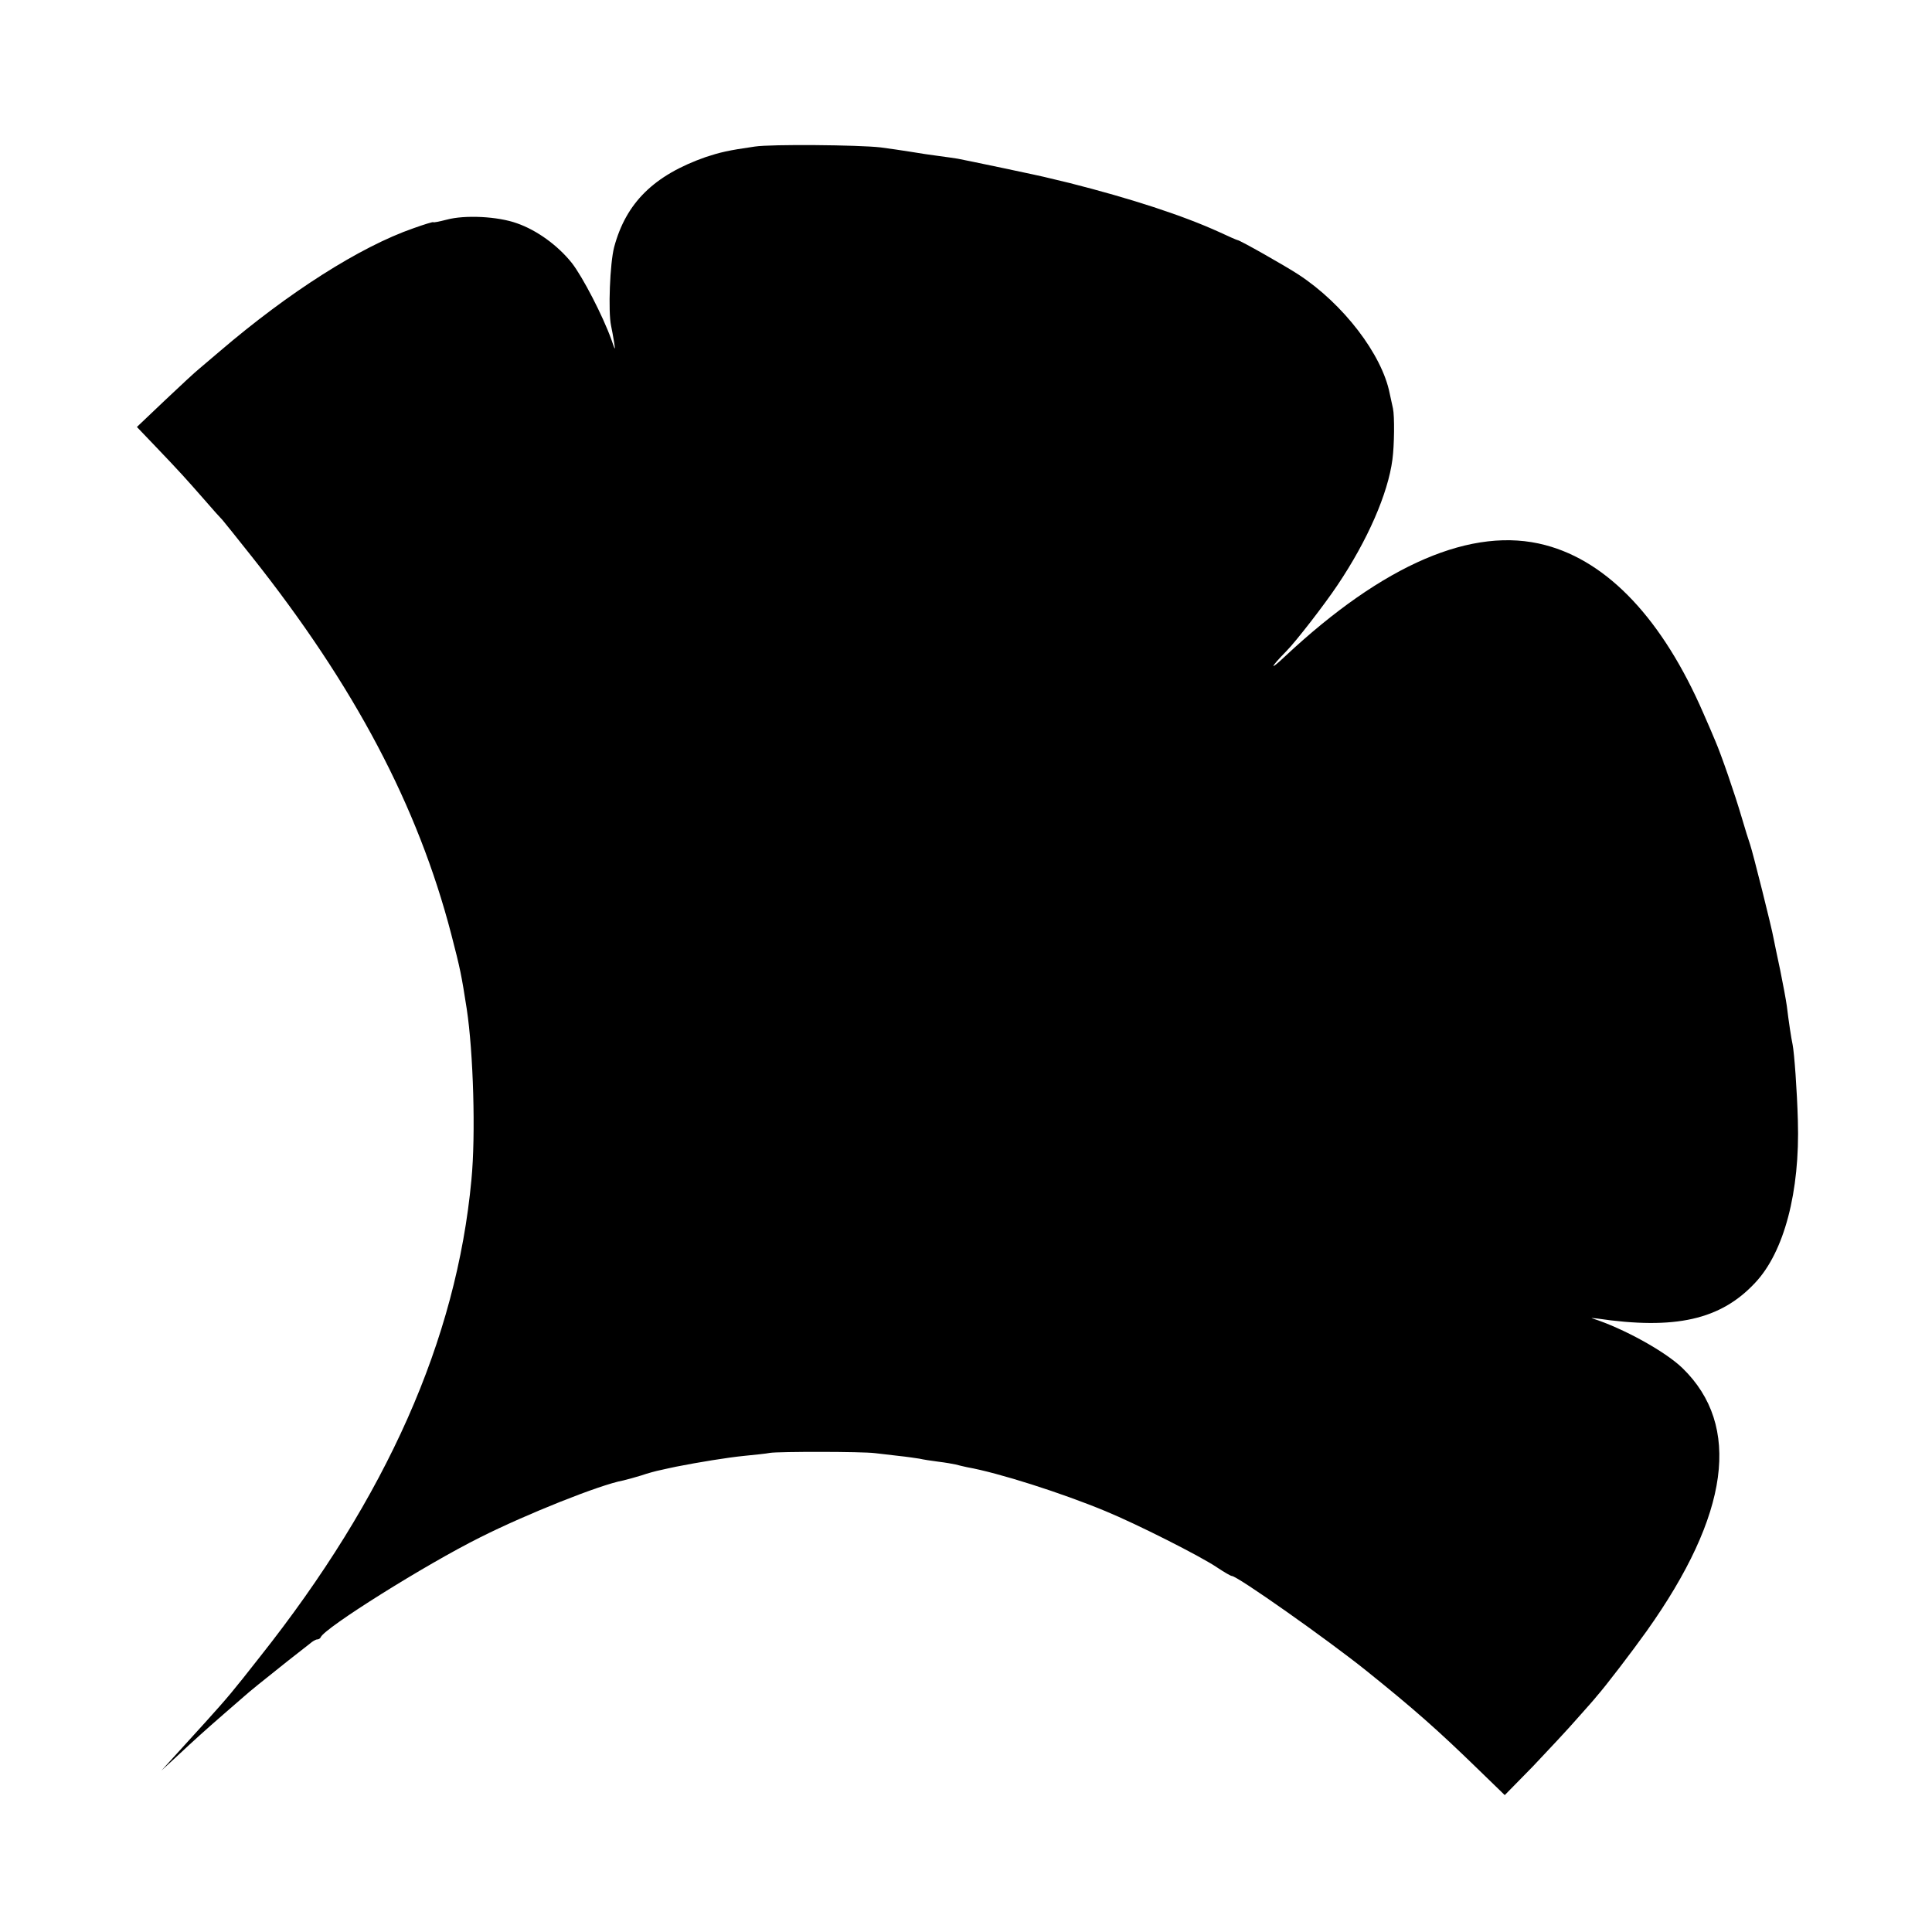
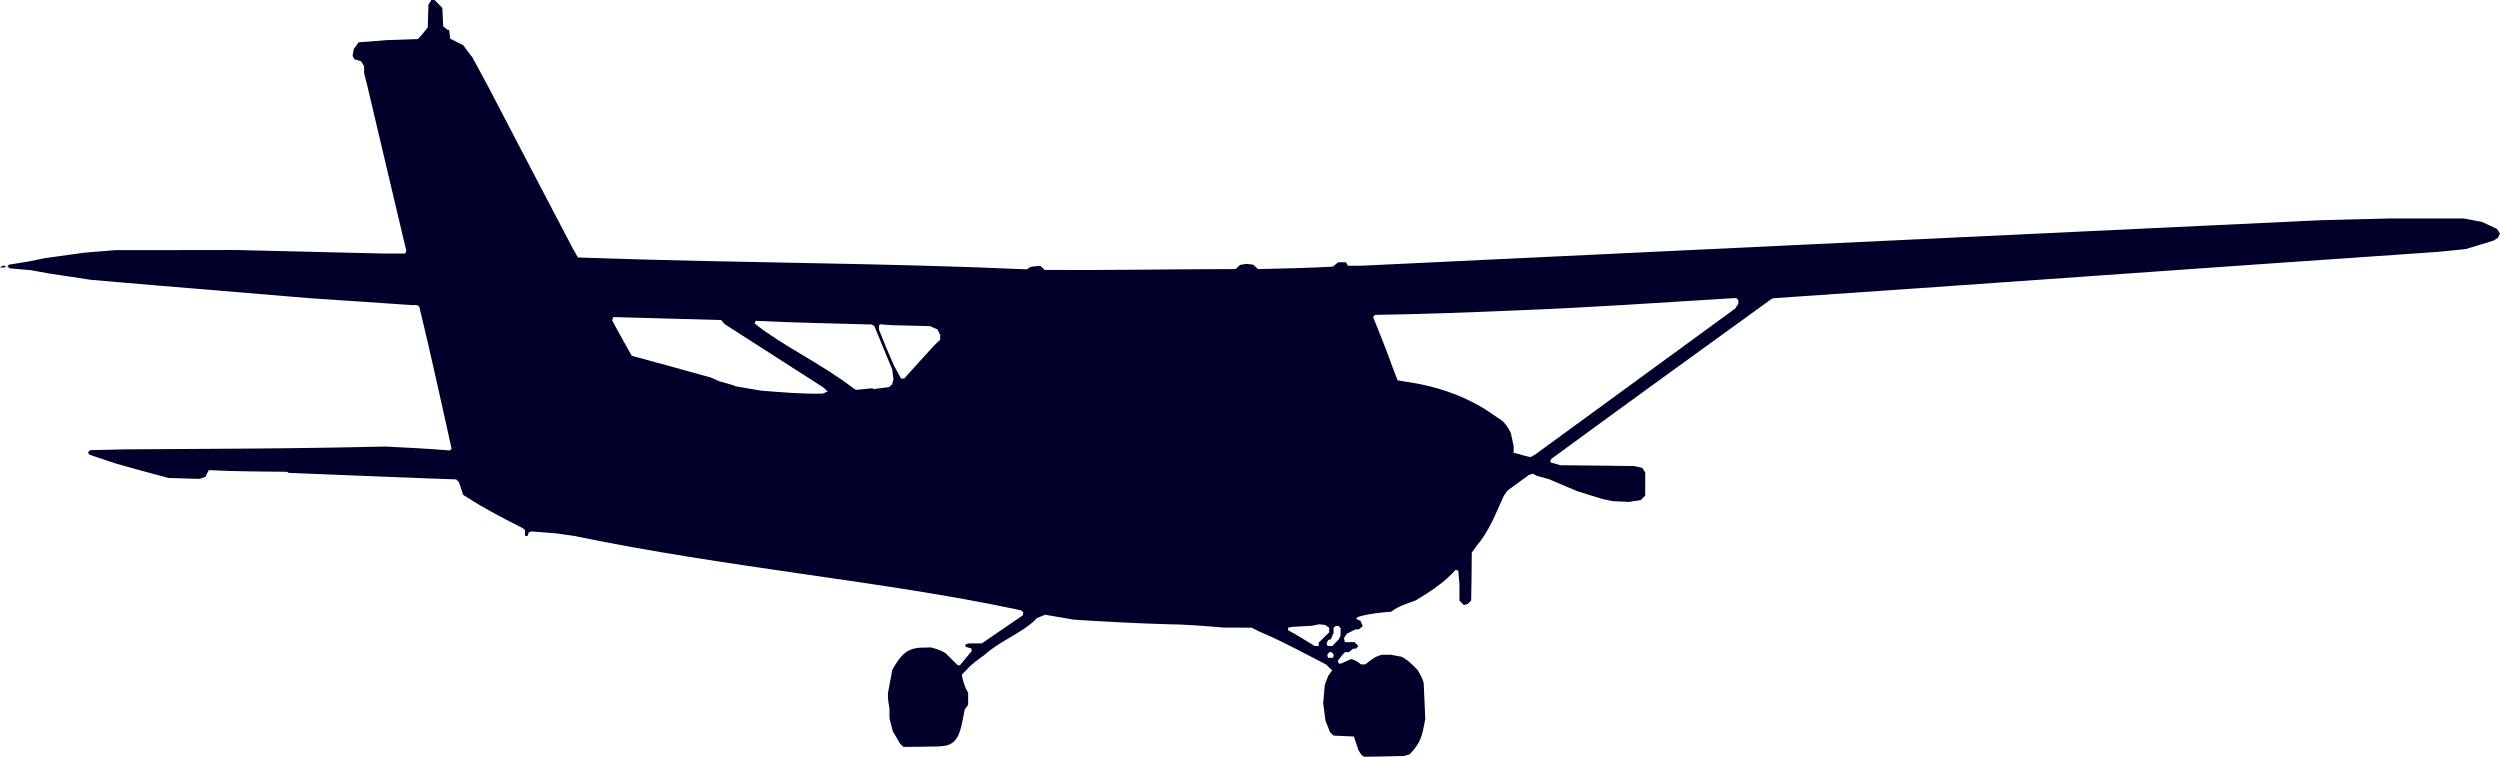
- <svg xmlns="http://www.w3.org/2000/svg" version="1.0" width="700pt" height="700pt" viewBox="0 0 700 700" preserveAspectRatio="xMidYMid meet">
-   <g transform="translate(0,700) scale(0.1,-0.1)" fill="#000000" stroke="none">
-     <path d="M2735 6469 c-98 -14 -126 -21 -178 -38 -188 -66 -289 -166 -332 -327 -15 -58 -22 -232 -11 -284 3 -14 8 -41 11 -60 5 -32 4 -31 -10 10 -31 86 -104 227 -143 277 -51 64 -127 119 -199 144 -69 25 -189 31 -255 13 -27 -7 -48 -11 -48 -9 0 2 -33 -8 -72 -22 -193 -67 -452 -232 -702 -446 -27 -23 -60 -51 -73 -62 -14 -11 -70 -63 -126 -116 l-101 -96 66 -69 c90 -94 114 -121 178 -194 30 -35 60 -68 66 -74 5 -6 53 -65 105 -131 374 -471 603 -905 724 -1370 33 -127 37 -148 56 -270 24 -157 33 -457 17 -620 -54 -579 -307 -1149 -767 -1729 -98 -125 -114 -144 -196 -235 -54 -59 -60 -66 -120 -132 l-40 -44 50 46 c76 71 104 96 175 158 36 31 70 61 76 66 14 13 72 60 154 125 36 28 73 57 83 65 9 8 21 15 26 15 5 0 11 3 13 8 14 34 381 264 578 362 167 84 435 191 518 206 13 3 42 11 65 18 23 8 56 17 72 20 17 4 41 9 55 12 81 16 185 33 245 39 39 4 81 8 95 11 32 5 334 5 380 -1 19 -2 58 -7 86 -10 29 -3 62 -8 75 -10 13 -3 44 -8 69 -11 25 -3 53 -8 62 -10 10 -3 29 -7 42 -10 113 -20 342 -93 501 -159 112 -46 346 -164 406 -205 24 -16 48 -30 52 -30 20 0 346 -230 487 -343 173 -139 259 -215 403 -355 l99 -96 102 104 c55 58 128 136 161 174 33 37 65 73 70 80 32 36 129 163 181 236 301 423 344 745 130 953 -63 61 -216 145 -326 180 -8 2 -1 2 15 0 284 -42 449 -5 574 129 105 111 163 330 155 588 -3 110 -13 245 -19 275 -5 23 -14 82 -21 140 -3 22 -14 81 -24 130 -11 50 -21 101 -24 115 -6 36 -75 311 -85 340 -5 14 -19 59 -31 100 -24 82 -74 227 -95 275 -7 17 -26 62 -43 100 -147 339 -345 550 -573 610 -263 70 -586 -69 -944 -404 -57 -54 -54 -41 5 19 35 35 140 171 186 240 109 162 183 332 199 455 7 51 8 158 2 185 -2 8 -7 33 -12 55 -28 141 -168 324 -330 430 -47 31 -213 125 -221 125 -2 0 -32 13 -66 29 -134 61 -322 122 -543 178 -33 8 -67 16 -75 18 -25 7 -303 65 -330 70 -14 2 -45 7 -70 10 -25 3 -70 10 -100 15 -30 5 -80 12 -110 16 -79 9 -396 12 -455 3z" />
-   </g>
+ <svg xmlns="http://www.w3.org/2000/svg" version="1.0" width="3813.067" height="1154.267" viewBox="0 0 2859.8 865.7">
+   <path d="M491.8 2.7l-1.7 2.6-.4 13.1-.4 13-3.2 4-3.1 3.9-2.5 2.7-2.5 2.7-17.7.6-17.6.6-16.2 1.3-16.3 1.2-2.7 3.8-2.8 3.9-.7 3.9-.7 3.9 1.1 2 1.1 2 3.8 1L413 70l1.8 2.9 1.7 2.9v7.8l2 8 2 7.9c13.96 58.537 27.494 117.174 41.5 175.7l2.8 11.6-.6 1.6-.6 1.6H438l-84-2-84-2-68.5.1H133l-17.5 1.4-17.5 1.4-15 2-15 2.1-8 1.1-8 1.1-10 2-10 2-10.8 1.8-10.8 1.7-1 1-1 1 1.4 1.1 1.4 1.2 11.9 1 11.9 1 11 2 11 2 23.5 3.5 23.5 3.6 35 3 35 3 90 7.5 90 7.5 58.5 3.9 58.5 4h6l1.3.8 1.3.9c13.153 54 24.915 108.335 37 162.6l-1 1-1 1c-24.499-2.078-49.05-3.244-73.6-4.5-70.826 1.705-141.658 2.365-212.5 2.7l-84.5.5-20.4.5-20.4.4-1.3 1.3-1.3 1.3.8 1.3.7 1.2 15 5.1 14.9 5 12.5 3.5 12.5 3.5 18 4.9 18 4.8 17.5.5 17.5.5 3.5-1.1 3.5-1.2 1.9-3.9 1.9-3.8c29.78 1.542 59.591 1.557 89.4 1.9l1 .6.9.6c52.769 2.043 105.526 4.404 158.3 6.3l33.5 1.2 1.5 1.6 1.6 1.5 2.4 7.3 2.4 7.3 2.1 1.3 2.1 1.3c20.517 13.38 42.223 24.355 64 35.5l1.3 1 1.2 1v6.8h3.2l.5-1.9.5-2 1.6-.6 1.6-.6 14 1.1 14.1 1.1 10.5 1.5 10.5 1.5c175.725 36.462 353.081 51.577 504 83.6l7 1.5 1.3 1.1 1.3 1-.3 1.8-.3 1.8c-15.623 10.716-31.262 21.407-46.9 32.1h-15.4l-1.6.6-1.6.6v2.7l3.2.9 3.3.8.3 1.5.3 1.6c-4.58 5.368-9.036 10.837-13.5 16.3h-2.5l-7-6.9-6.9-6.9c-5.158-3.39-10.84-4.965-16.7-6.6l-8.4.2c-19.983-.278-26.756 9.64-36.1 25.7-.725 7.074-2.594 12.992-3.6 20.6-2.3 8.15-.823 15.329.6 23.3v11.3l1.9 7.4 1.9 7.4 4.2 7.2 4.2 7.1 1.9 1.8 2 1.8 19.7-.2 19.7-.3 5.6-.5c16.763-1.213 20.004-16.322 22.8-30.7l2.1-10.9 2-2.8 2-2.8v-13.7c-3.933-6.583-6.002-13.283-7.3-20.7l5.9-6c5.773-6.628 13.127-11.446 20.1-16.7 16.282-14.95 43.07-25.557 56.8-38.9l3-3 4.7-2 4.7-2 32.8 5.6c34.877 2.298 69.764 4.152 104.7 5.2 22.433.158 44.76 2.089 67.1 3.9 10.566.107 21.133.1 31.7.1l9 4.5c21.287 8.933 36.729 17.197 57.3 27.8l9.5 4.9 9.5 5 3.5 3.4 3.4 3.3-2.2 3-2.2 3-2 5.1-2 5.1c-.567 7.106-1.237 14.203-1.9 21.3.982 6.69 1.837 13.395 2.7 20.1 1.804 4.418 3.55 8.86 5.3 13.3l2.1 1.9 2 1.8 11.5.5 11.5.5 2.7 8 2.7 8 1.8 2.8 1.9 2.7 1.5.9 1.5.8 22.6-.4 22.6-.5c2.141-.72 4.321-1.306 6.5-1.9 9.557-10.064 13.39-16.878 16-30.8l1.9-9.7-.9-20.5-.9-20.4c-1.27-5.634-4.546-10.912-6.9-15-5.803-5.719-11.05-11.81-18.7-15.3-3.97-.72-7.934-1.46-11.9-2.2h-10.3c-5.7 1.393-9.234 3.42-13.8 7l-5.2 4h-5c-2.542-2.17-5.483-4.191-8.2-5.1l-3-1.1-5.7 2.6-5.6 2.6h-2.9l-.5-1.5-.6-1.5 2.6-3.4 2.6-3.4 1.6-1.6 1.5-1.6h4.4l2.5-2 2.5-2h3.3l1.2-1.6 1.3-1.5-2.2-2.2-2.2-2.2-5.5.1h-5.5l-.5-2.3-.6-2.3 1.6-2.5 1.6-2.5 5-2.5 4.9-2.5h3.9l2.3-1.9 2.3-1.8-1.3-3-1.2-3-2.6-1.2-2.6-1.2 1.1-1.1 1.1-1.1c12.502-3.756 25.182-4.96 38.1-6 8.378-6.49 18.831-9.54 27.9-12.8 16.8-10.1 33.354-21.025 45.8-35.2l1.5.5 1.5.6.6 7.8.7 7.7v18.8l5 5 2.3-.6 2.2-.7c1.336-1.23 2.616-2.516 3.9-3.8.401-18.264.535-36.533.7-54.8l5.6-7.9c14.332-16.73 21.936-37.119 31-57.1 1.517-1.975 2.904-4.04 4.3-6.1 8.235-5.919 16.416-11.912 24.6-17.9l2.2-.6 2.1-.7 2.2 1.1 2.1 1.2 7 1.9 6.9 1.9 16.2 6.9 16.2 6.9 14.5 4.5 14.5 4.5 6 1.3 6 1.2 9.2.4 9.1.5 6.8-1.1 6.8-1 2.5-2.6 2.6-2.5v-26.6l-1.7-2.6-1.7-2.6-4.8-1.1-4.8-1-42-.5-42-.4-5.4-1.6-5.3-1.5-.5-.5-.5-.5.5-1.5.6-1.5c85.631-62.856 177.32-128.976 252.2-183.2l1.2-.4 1.2-.4 31-2.1c235.016-16.005 445.208-31.467 687.5-48l42.5-3 15.3-1.5 15.2-1.6 16-4.8 16-4.9 2.5-1.6 2.6-1.7 1.1-2.4 1.1-2.4-1.8-2.7-1.7-2.6-8.6-4-8.7-4-10.5-2-10.5-1.9h-84l-39.5 1-39.5 1-116.5 5.5c-332.426 15.742-682.97 32.253-982 46.6H1542c-.886-1.3-1.69-2.651-2.5-4h-8.8l-6 5c-28.536 1.663-57.129 2.086-85.7 2.8-1.732-1.703-3.518-3.35-5.3-5-2.699-.342-5.4-.67-8.1-1-2.378.375-4.738.84-7.1 1.3-1.697 1.57-3.399 3.135-5.1 4.7-73.296.081-145.228 1.462-218.4 1-1.666-1.637-3.384-3.216-5.1-4.8-3.633.408-7.266.804-10.9 1.2-1.488.985-2.994 1.942-4.5 2.9-164.208-7.354-328.646-7.264-492.9-12.9l-20.5-.7-2.6-4.5-2.6-4.5c-32.27-61.648-64.632-123.247-96.7-185L549.8 83l-9.5-17.5-2.6-3.4-2.7-3.4-2.5-3.4-2.5-3.5-6-3-6-3.1-1.5-.7-1.5-.7-.6-4.8-.5-4.9-1.2-.4-1.2-.4-2.2-1.8-2.3-1.8-.5-10.6-.5-10.5-4.5-4.6-4.4-4.5h-3.6zm1495.5 339.5l1.2 1.2v4.1l-1.8 2.7-1.7 2.7c-84.229 61.425-148.84 108.63-228 166.4l-3 1.8-2.9 1.8c-6.902-1.174-13.898-3.847-19.6-4.9v-7.5c-.949-4.918-2.028-9.808-3.1-14.7-1.715-3.907-4.093-7.846-6.5-10.7-2.093-3.164-5.227-4.915-8.3-7-4.864-3.305-9.757-6.564-14.6-9.9-27.266-16.736-57.001-26.58-88.5-31.2l-7.5-1.2-2.1-.4-2.2-.4-2-5.2-2.1-5.3c-7.475-20.86-15.54-41.482-23.9-62l1.2-1.2 1.1-1.1c54.533-.816 109.016-2.86 163.5-5.2 80.91-3.113 161.69-8.727 242.5-13.7l3.6-.2 3.5-.1zM825 366.1l2 2.4 2 2.3c38.35 24.619 79.394 51.025 113 72.5l2.4 2.3 2.5 2.3-3 1.2-2.9 1.2c-23.402.542-46.689-1.639-70-3.4l-15-2.5-15-2.6-.8-.5-.7-.4-8.3-2.4-8.2-2.3-4.7-2.1-4.6-2.1c-29.222-8.063-58.428-16.21-87.7-24.1l-1.7-.5-1.7-.5c-6.23-11.15-12.572-22.238-18.6-33.5l-3.8-7.1.7-1.8.7-1.8c41.136 1.025 82.266 2.303 123.4 3.4zm171.9 5.1l1.6.8 1.6.9 4.7 11.3 4.6 11.3 5.6 13.5 5.6 13.5.7 5.5.8 5.6-.8 3-.8 3.1-1.7 1.5-1.8 1.6-8.8 1.1-8.8 1.2-.8-.5-.8-.5-9.4 1-9.3.9-4.1-2.8c-35.603-27.087-79.906-48.02-109.9-71.7l-1.9-1.4.6-1.6.6-1.5c44.135 2.147 88.332 2.947 132.5 4.2zm45.6 1.3l21.5.6 4.2 1.9 4.2 1.8 1.5 3.1 1.6 3v5.7l-3.6 3.5-3.6 3.4-17 18.7-17 18.8h-3.6l-4-7.3-3.9-7.2-4.6-10.5-4.5-10.5-4.1-10.2-4.1-10.1v-4.9l.7-.7.7-.6 7 .5 7.1.5zm475.6 344l2.4 1.5v5.3l-6 5.9-6 5.9v3.9h-4.6c-11.11-6.847-19.746-12.451-30.4-18v-3l2.3-.4 2.2-.5c7.67-.36 15.335-.833 23-1.3l4-.8 4-.9 3.4.4 3.3.4zm14.2.7l1.2 1.2v8.7l-1.1 2.2-1.1 2.2-3.6 3.7-3.6 3.8h-5.4l-.6-1.6-.6-1.5 1-1.9.9-1.8 1.6-.6 1.6-.6 1.4-3.5 1.5-3.4v-5.7l1.2-1.2 1.2-1.2h3.2zm-7.8 30.3l1.2 1.4-.4 1.8-.3 1.8h-6l-.3-1.8-.4-1.8 1.2-1.4 1.2-1.5h2.6zM1.5 305L0 306h5.4l.6-1 .6-1H3z" fill="#00002a" />
</svg>
